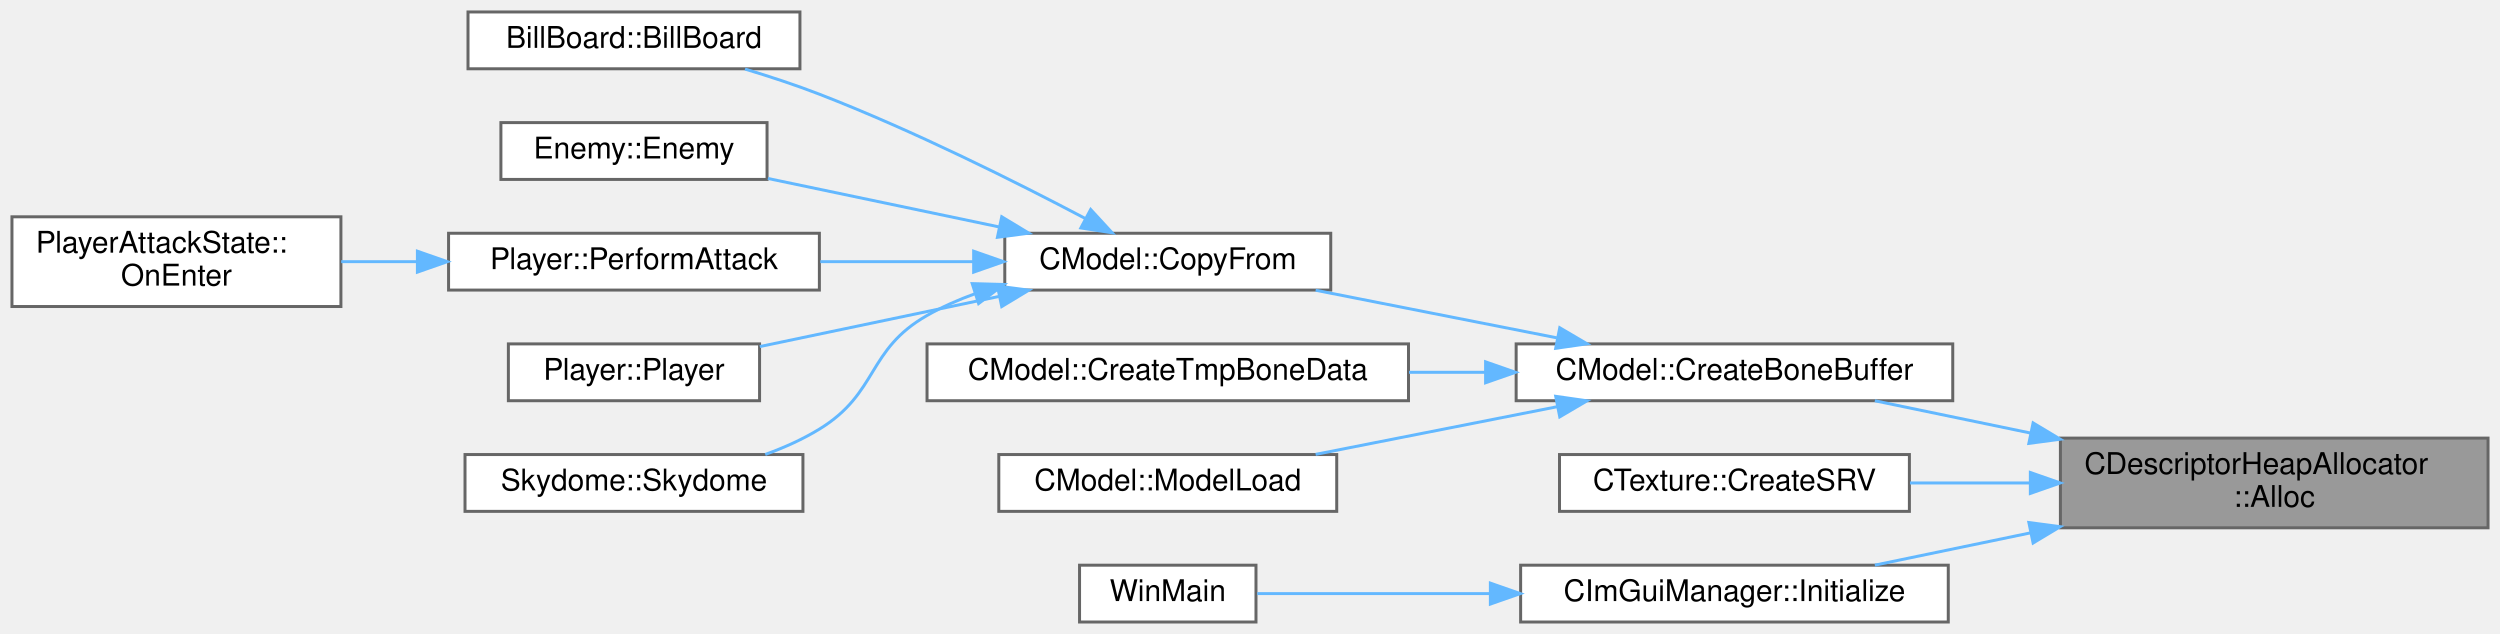
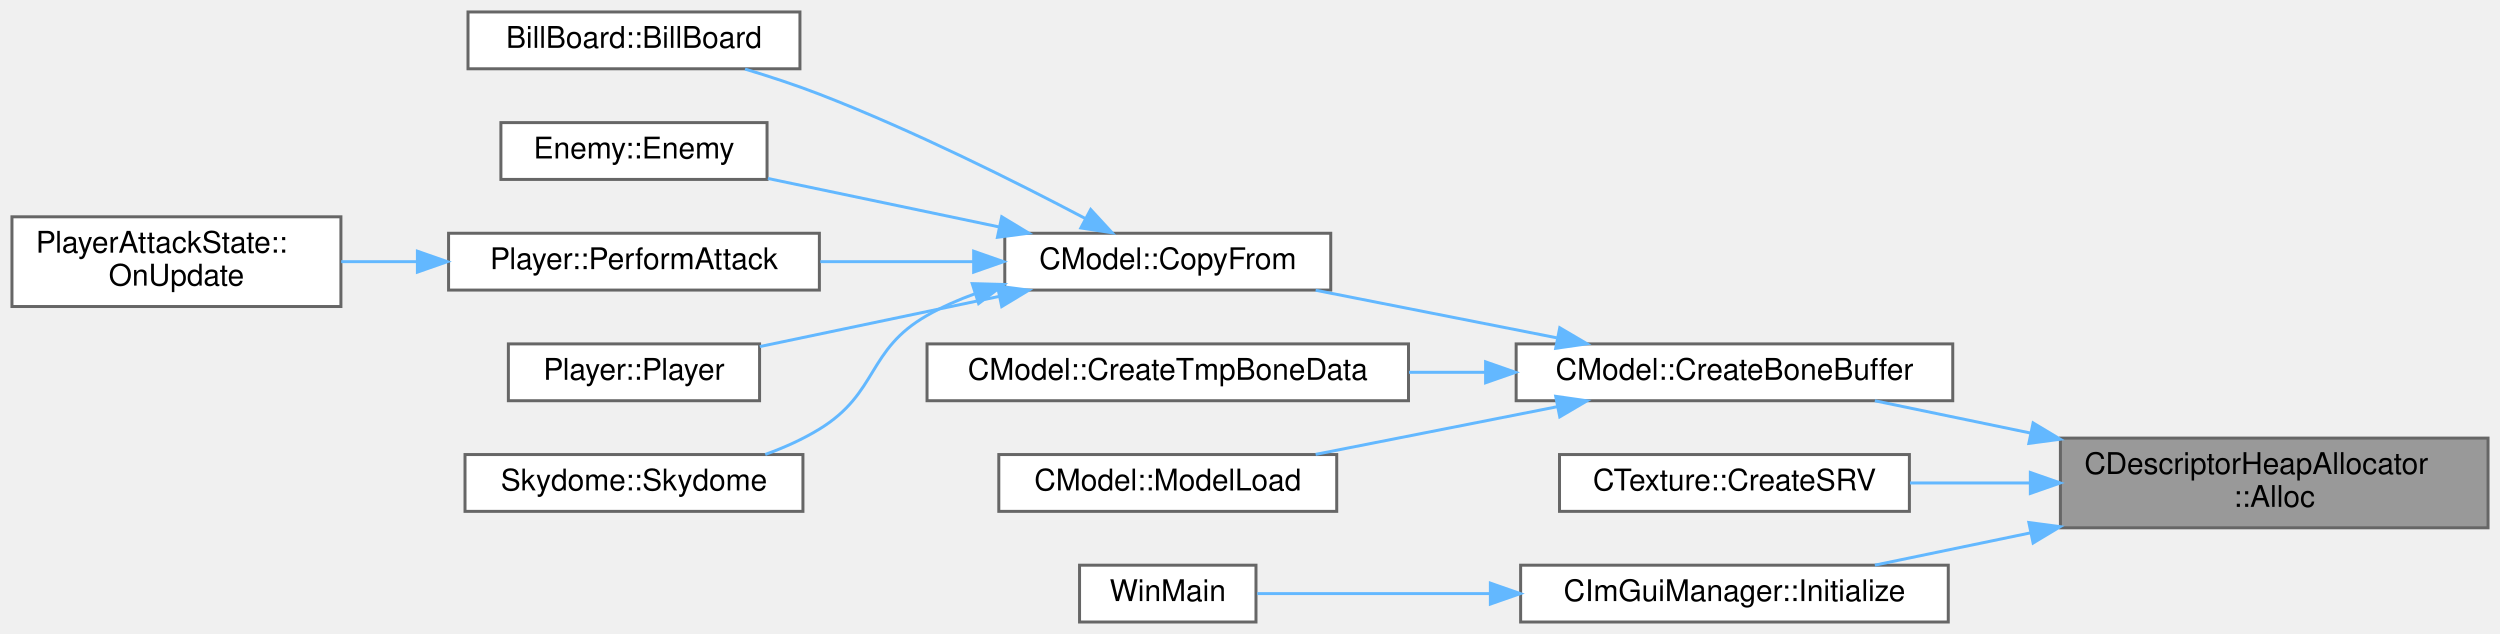
<svg xmlns="http://www.w3.org/2000/svg" xmlns:xlink="http://www.w3.org/1999/xlink" width="836pt" height="212pt" viewBox="0.00 0.00 836.00 212.00">
  <g id="graph0" class="graph" transform="scale(1 1) rotate(0) translate(4 208)">
    <g id="Node000001" class="node">
      <g id="a_Node000001">
        <a xlink:title=" ">
          <polygon fill="#999999" stroke="#666666" points="828,-61.5 685,-61.5 685,-31.5 828,-31.5 828,-61.5" />
          <text text-anchor="start" x="693" y="-49.5" font-family="Helvetica,sans-Serif" font-size="10.00">CDescriptorHeapAllocator</text>
          <text text-anchor="middle" x="756.5" y="-38.5" font-family="Helvetica,sans-Serif" font-size="10.00">::Alloc</text>
        </a>
      </g>
    </g>
    <g id="Node000002" class="node">
      <g id="a_Node000002">
        <a xlink:href="classCModel.html#a1a03aa5ad4a1bc91cf85c2820262e97e" target="_top" xlink:title=" ">
          <polygon fill="white" stroke="#666666" points="649,-93 503,-93 503,-74 649,-74 649,-93" />
          <text text-anchor="middle" x="576" y="-81" font-family="Helvetica,sans-Serif" font-size="10.00">CModel::CreateBoneBuffer</text>
        </a>
      </g>
    </g>
    <g id="edge1_Node000001_Node000002" class="edge">
      <g id="a_edge1_Node000001_Node000002">
        <a xlink:title=" ">
          <path fill="none" stroke="#63b8ff" d="M675.09,-63.17C657.22,-66.87 638.87,-70.68 622.95,-73.98" />
          <polygon fill="#63b8ff" stroke="#63b8ff" points="675.87,-66.58 684.95,-61.12 674.45,-59.73 675.87,-66.58" />
        </a>
      </g>
    </g>
    <g id="Node000012" class="node">
      <g id="a_Node000012">
        <a xlink:href="classCTexture.html#ae920da702dff2981077ed623694b753a" target="_top" xlink:title=" ">
          <polygon fill="white" stroke="#666666" points="634.5,-56 517.5,-56 517.5,-37 634.5,-37 634.5,-56" />
          <text text-anchor="middle" x="576" y="-44" font-family="Helvetica,sans-Serif" font-size="10.00">CTexture::CreateSRV</text>
        </a>
      </g>
    </g>
    <g id="edge11_Node000001_Node000012" class="edge">
      <g id="a_edge11_Node000001_Node000012">
        <a xlink:title=" ">
          <path fill="none" stroke="#63b8ff" d="M674.71,-46.5C661.21,-46.5 647.46,-46.5 634.7,-46.5" />
          <polygon fill="#63b8ff" stroke="#63b8ff" points="674.95,-50 684.95,-46.5 674.95,-43 674.95,-50" />
        </a>
      </g>
    </g>
    <g id="Node000013" class="node">
      <g id="a_Node000013">
        <a xlink:href="classCImGuiManager.html#a4352fabcab1c1388132d25609de90f87" target="_top" xlink:title=" ">
          <polygon fill="white" stroke="#666666" points="647.5,-19 504.5,-19 504.5,0 647.5,0 647.5,-19" />
          <text text-anchor="middle" x="576" y="-7" font-family="Helvetica,sans-Serif" font-size="10.00">CImGuiManager::Initialize</text>
        </a>
      </g>
    </g>
    <g id="edge12_Node000001_Node000013" class="edge">
      <g id="a_edge12_Node000001_Node000013">
        <a xlink:title=" ">
          <path fill="none" stroke="#63b8ff" d="M675.09,-29.83C657.22,-26.13 638.87,-22.32 622.95,-19.02" />
          <polygon fill="#63b8ff" stroke="#63b8ff" points="674.45,-33.27 684.95,-31.88 675.87,-26.42 674.45,-33.27" />
        </a>
      </g>
    </g>
    <g id="Node000003" class="node">
      <g id="a_Node000003">
        <a xlink:href="classCModel.html#a33c901c5e51e4e912100130dc5ea77dc" target="_top" xlink:title=" ">
          <polygon fill="white" stroke="#666666" points="441,-130 332,-130 332,-111 441,-111 441,-130" />
          <text text-anchor="middle" x="386.5" y="-118" font-family="Helvetica,sans-Serif" font-size="10.00">CModel::CopyFrom</text>
        </a>
      </g>
    </g>
    <g id="edge2_Node000002_Node000003" class="edge">
      <g id="a_edge2_Node000002_Node000003">
        <a xlink:title=" ">
          <path fill="none" stroke="#63b8ff" d="M516.64,-95.02C490.73,-100.13 460.59,-106.08 435.95,-110.94" />
          <polygon fill="#63b8ff" stroke="#63b8ff" points="517.58,-98.4 526.71,-93.03 516.23,-91.53 517.58,-98.4" />
        </a>
      </g>
    </g>
    <g id="Node000010" class="node">
      <g id="a_Node000010">
        <a xlink:href="classCModel.html#a4a012839b9a3ce5420115a434c748875" target="_top" xlink:title=" ">
          <polygon fill="white" stroke="#666666" points="467,-93 306,-93 306,-74 467,-74 467,-93" />
          <text text-anchor="middle" x="386.5" y="-81" font-family="Helvetica,sans-Serif" font-size="10.00">CModel::CreateTmpBoneData</text>
        </a>
      </g>
    </g>
    <g id="edge9_Node000002_Node000010" class="edge">
      <g id="a_edge9_Node000002_Node000010">
        <a xlink:title=" ">
          <path fill="none" stroke="#63b8ff" d="M492.57,-83.5C484.13,-83.5 475.57,-83.5 467.17,-83.5" />
          <polygon fill="#63b8ff" stroke="#63b8ff" points="492.78,-87 502.78,-83.5 492.78,-80 492.78,-87" />
        </a>
      </g>
    </g>
    <g id="Node000011" class="node">
      <g id="a_Node000011">
        <a xlink:href="classCModel.html#a7d511eaa3441724d866e2f41af8a03ce" target="_top" xlink:title=" ">
          <polygon fill="white" stroke="#666666" points="443,-56 330,-56 330,-37 443,-37 443,-56" />
          <text text-anchor="middle" x="386.5" y="-44" font-family="Helvetica,sans-Serif" font-size="10.00">CModel::ModelLoad</text>
        </a>
      </g>
    </g>
    <g id="edge10_Node000002_Node000011" class="edge">
      <g id="a_edge10_Node000002_Node000011">
        <a xlink:title=" ">
          <path fill="none" stroke="#63b8ff" d="M516.64,-71.98C490.73,-66.87 460.59,-60.92 435.95,-56.06" />
          <polygon fill="#63b8ff" stroke="#63b8ff" points="516.23,-75.47 526.71,-73.97 517.58,-68.6 516.23,-75.47" />
        </a>
      </g>
    </g>
    <g id="Node000004" class="node">
      <g id="a_Node000004">
        <a xlink:href="classBillBoard.html#a56e7037cd161f03d6fa9196300e3273e" target="_top" xlink:title=" ">
          <polygon fill="white" stroke="#666666" points="263.5,-204 152.5,-204 152.5,-185 263.5,-185 263.5,-204" />
          <text text-anchor="middle" x="208" y="-192" font-family="Helvetica,sans-Serif" font-size="10.00">BillBoard::BillBoard</text>
        </a>
      </g>
    </g>
    <g id="edge3_Node000003_Node000004" class="edge">
      <g id="a_edge3_Node000003_Node000004">
        <a xlink:title=" ">
          <path fill="none" stroke="#63b8ff" d="M359.06,-134.86C336.01,-147.02 301.42,-164.34 270,-176.5 262.07,-179.57 253.39,-182.42 245.13,-184.91" />
          <polygon fill="#63b8ff" stroke="#63b8ff" points="360.72,-137.95 367.9,-130.16 357.43,-131.77 360.72,-137.95" />
        </a>
      </g>
    </g>
    <g id="Node000005" class="node">
      <g id="a_Node000005">
        <a xlink:href="classEnemy.html#a6a7692f80cf59f63c5fbf9fdd5c0df62" target="_top" xlink:title=" ">
          <polygon fill="white" stroke="#666666" points="252.5,-167 163.5,-167 163.5,-148 252.5,-148 252.5,-167" />
          <text text-anchor="middle" x="208" y="-155" font-family="Helvetica,sans-Serif" font-size="10.00">Enemy::Enemy</text>
        </a>
      </g>
    </g>
    <g id="edge4_Node000003_Node000005" class="edge">
      <g id="a_edge4_Node000003_Node000005">
        <a xlink:title=" ">
          <path fill="none" stroke="#63b8ff" d="M330.01,-132.13C305.09,-137.36 276.12,-143.43 252.78,-148.32" />
          <polygon fill="#63b8ff" stroke="#63b8ff" points="330.98,-135.51 340.05,-130.03 329.54,-128.65 330.98,-135.51" />
        </a>
      </g>
    </g>
    <g id="Node000006" class="node">
      <g id="a_Node000006">
        <a xlink:href="classPlayer.html#a474e6c60a290fb7fa0ff2c1f407e4b49" target="_top" xlink:title=" ">
          <polygon fill="white" stroke="#666666" points="270,-130 146,-130 146,-111 270,-111 270,-130" />
          <text text-anchor="middle" x="208" y="-118" font-family="Helvetica,sans-Serif" font-size="10.00">Player::PerformAttack</text>
        </a>
      </g>
    </g>
    <g id="edge5_Node000003_Node000006" class="edge">
      <g id="a_edge5_Node000003_Node000006">
        <a xlink:title=" ">
          <path fill="none" stroke="#63b8ff" d="M321.39,-120.5C304.73,-120.5 286.82,-120.5 270.3,-120.5" />
          <polygon fill="#63b8ff" stroke="#63b8ff" points="321.59,-124 331.59,-120.5 321.59,-117 321.59,-124" />
        </a>
      </g>
    </g>
    <g id="Node000008" class="node">
      <g id="a_Node000008">
        <a xlink:href="classPlayer.html#affec312e47ec0cc7ed11a18d6c733bdb" target="_top" xlink:title=" ">
          <polygon fill="white" stroke="#666666" points="250,-93 166,-93 166,-74 250,-74 250,-93" />
          <text text-anchor="middle" x="208" y="-81" font-family="Helvetica,sans-Serif" font-size="10.00">Player::Player</text>
        </a>
      </g>
    </g>
    <g id="edge7_Node000003_Node000008" class="edge">
      <g id="a_edge7_Node000003_Node000008">
        <a xlink:title=" ">
          <path fill="none" stroke="#63b8ff" d="M330,-108.86C304.12,-103.44 273.86,-97.1 250.08,-92.11" />
          <polygon fill="#63b8ff" stroke="#63b8ff" points="329.54,-112.35 340.05,-110.97 330.98,-105.49 329.54,-112.35" />
        </a>
      </g>
    </g>
    <g id="Node000009" class="node">
      <g id="a_Node000009">
        <a xlink:href="classSkydome.html#acc27ee9c3e27bd03683bfd2286453f2e" target="_top" xlink:title=" ">
          <polygon fill="white" stroke="#666666" points="264.5,-56 151.5,-56 151.5,-37 264.5,-37 264.5,-56" />
          <text text-anchor="middle" x="208" y="-44" font-family="Helvetica,sans-Serif" font-size="10.00">Skydome::Skydome</text>
        </a>
      </g>
    </g>
    <g id="edge8_Node000003_Node000009" class="edge">
      <g id="a_edge8_Node000003_Node000009">
        <a xlink:title=" ">
          <path fill="none" stroke="#63b8ff" d="M322.13,-109.81C316.51,-107.78 311.04,-105.37 306,-102.5 285.78,-90.99 289.84,-76.65 270,-64.5 264.45,-61.1 258.21,-58.31 251.9,-56.03" />
          <polygon fill="#63b8ff" stroke="#63b8ff" points="321.11,-113.16 331.7,-112.87 323.25,-106.49 321.11,-113.16" />
        </a>
      </g>
    </g>
    <g id="Node000007" class="node">
      <g id="a_Node000007">
-         <a xlink:href="classPlayerAttackState.html#aaeacef4c13b891cfe493e710960378d2" target="_top" xlink:title=" ">
+         <a xlink:href="classPlayerAttackState.html#a285b6125d04c6b154aa404bfb99b1b52" target="_top" xlink:title=" ">
          <polygon fill="white" stroke="#666666" points="110,-135.5 0,-135.5 0,-105.5 110,-105.5 110,-135.5" />
          <text text-anchor="start" x="8" y="-123.5" font-family="Helvetica,sans-Serif" font-size="10.00">PlayerAttackState::</text>
-           <text text-anchor="middle" x="55" y="-112.5" font-family="Helvetica,sans-Serif" font-size="10.00">OnEnter</text>
+           <text text-anchor="middle" x="55" y="-112.5" font-family="Helvetica,sans-Serif" font-size="10.00">OnUpdate</text>
        </a>
      </g>
    </g>
    <g id="edge6_Node000006_Node000007" class="edge">
      <g id="a_edge6_Node000006_Node000007">
        <a xlink:title=" ">
          <path fill="none" stroke="#63b8ff" d="M135.58,-120.5C127,-120.5 118.36,-120.5 110.09,-120.5" />
          <polygon fill="#63b8ff" stroke="#63b8ff" points="135.58,-124 145.58,-120.5 135.58,-117 135.58,-124" />
        </a>
      </g>
    </g>
    <g id="Node000014" class="node">
      <g id="a_Node000014">
        <a xlink:href="main_8cpp.html#af7c10ff064e89595606222f0641ffade" target="_top" xlink:title=" ">
          <polygon fill="white" stroke="#666666" points="416,-19 357,-19 357,0 416,0 416,-19" />
          <text text-anchor="middle" x="386.5" y="-7" font-family="Helvetica,sans-Serif" font-size="10.00">WinMain</text>
        </a>
      </g>
    </g>
    <g id="edge13_Node000013_Node000014" class="edge">
      <g id="a_edge13_Node000013_Node000014">
        <a xlink:title=" ">
          <path fill="none" stroke="#63b8ff" d="M494.26,-9.5C466.55,-9.5 437.29,-9.5 416.43,-9.5" />
          <polygon fill="#63b8ff" stroke="#63b8ff" points="494.38,-13 504.38,-9.5 494.38,-6 494.38,-13" />
        </a>
      </g>
    </g>
  </g>
</svg>
